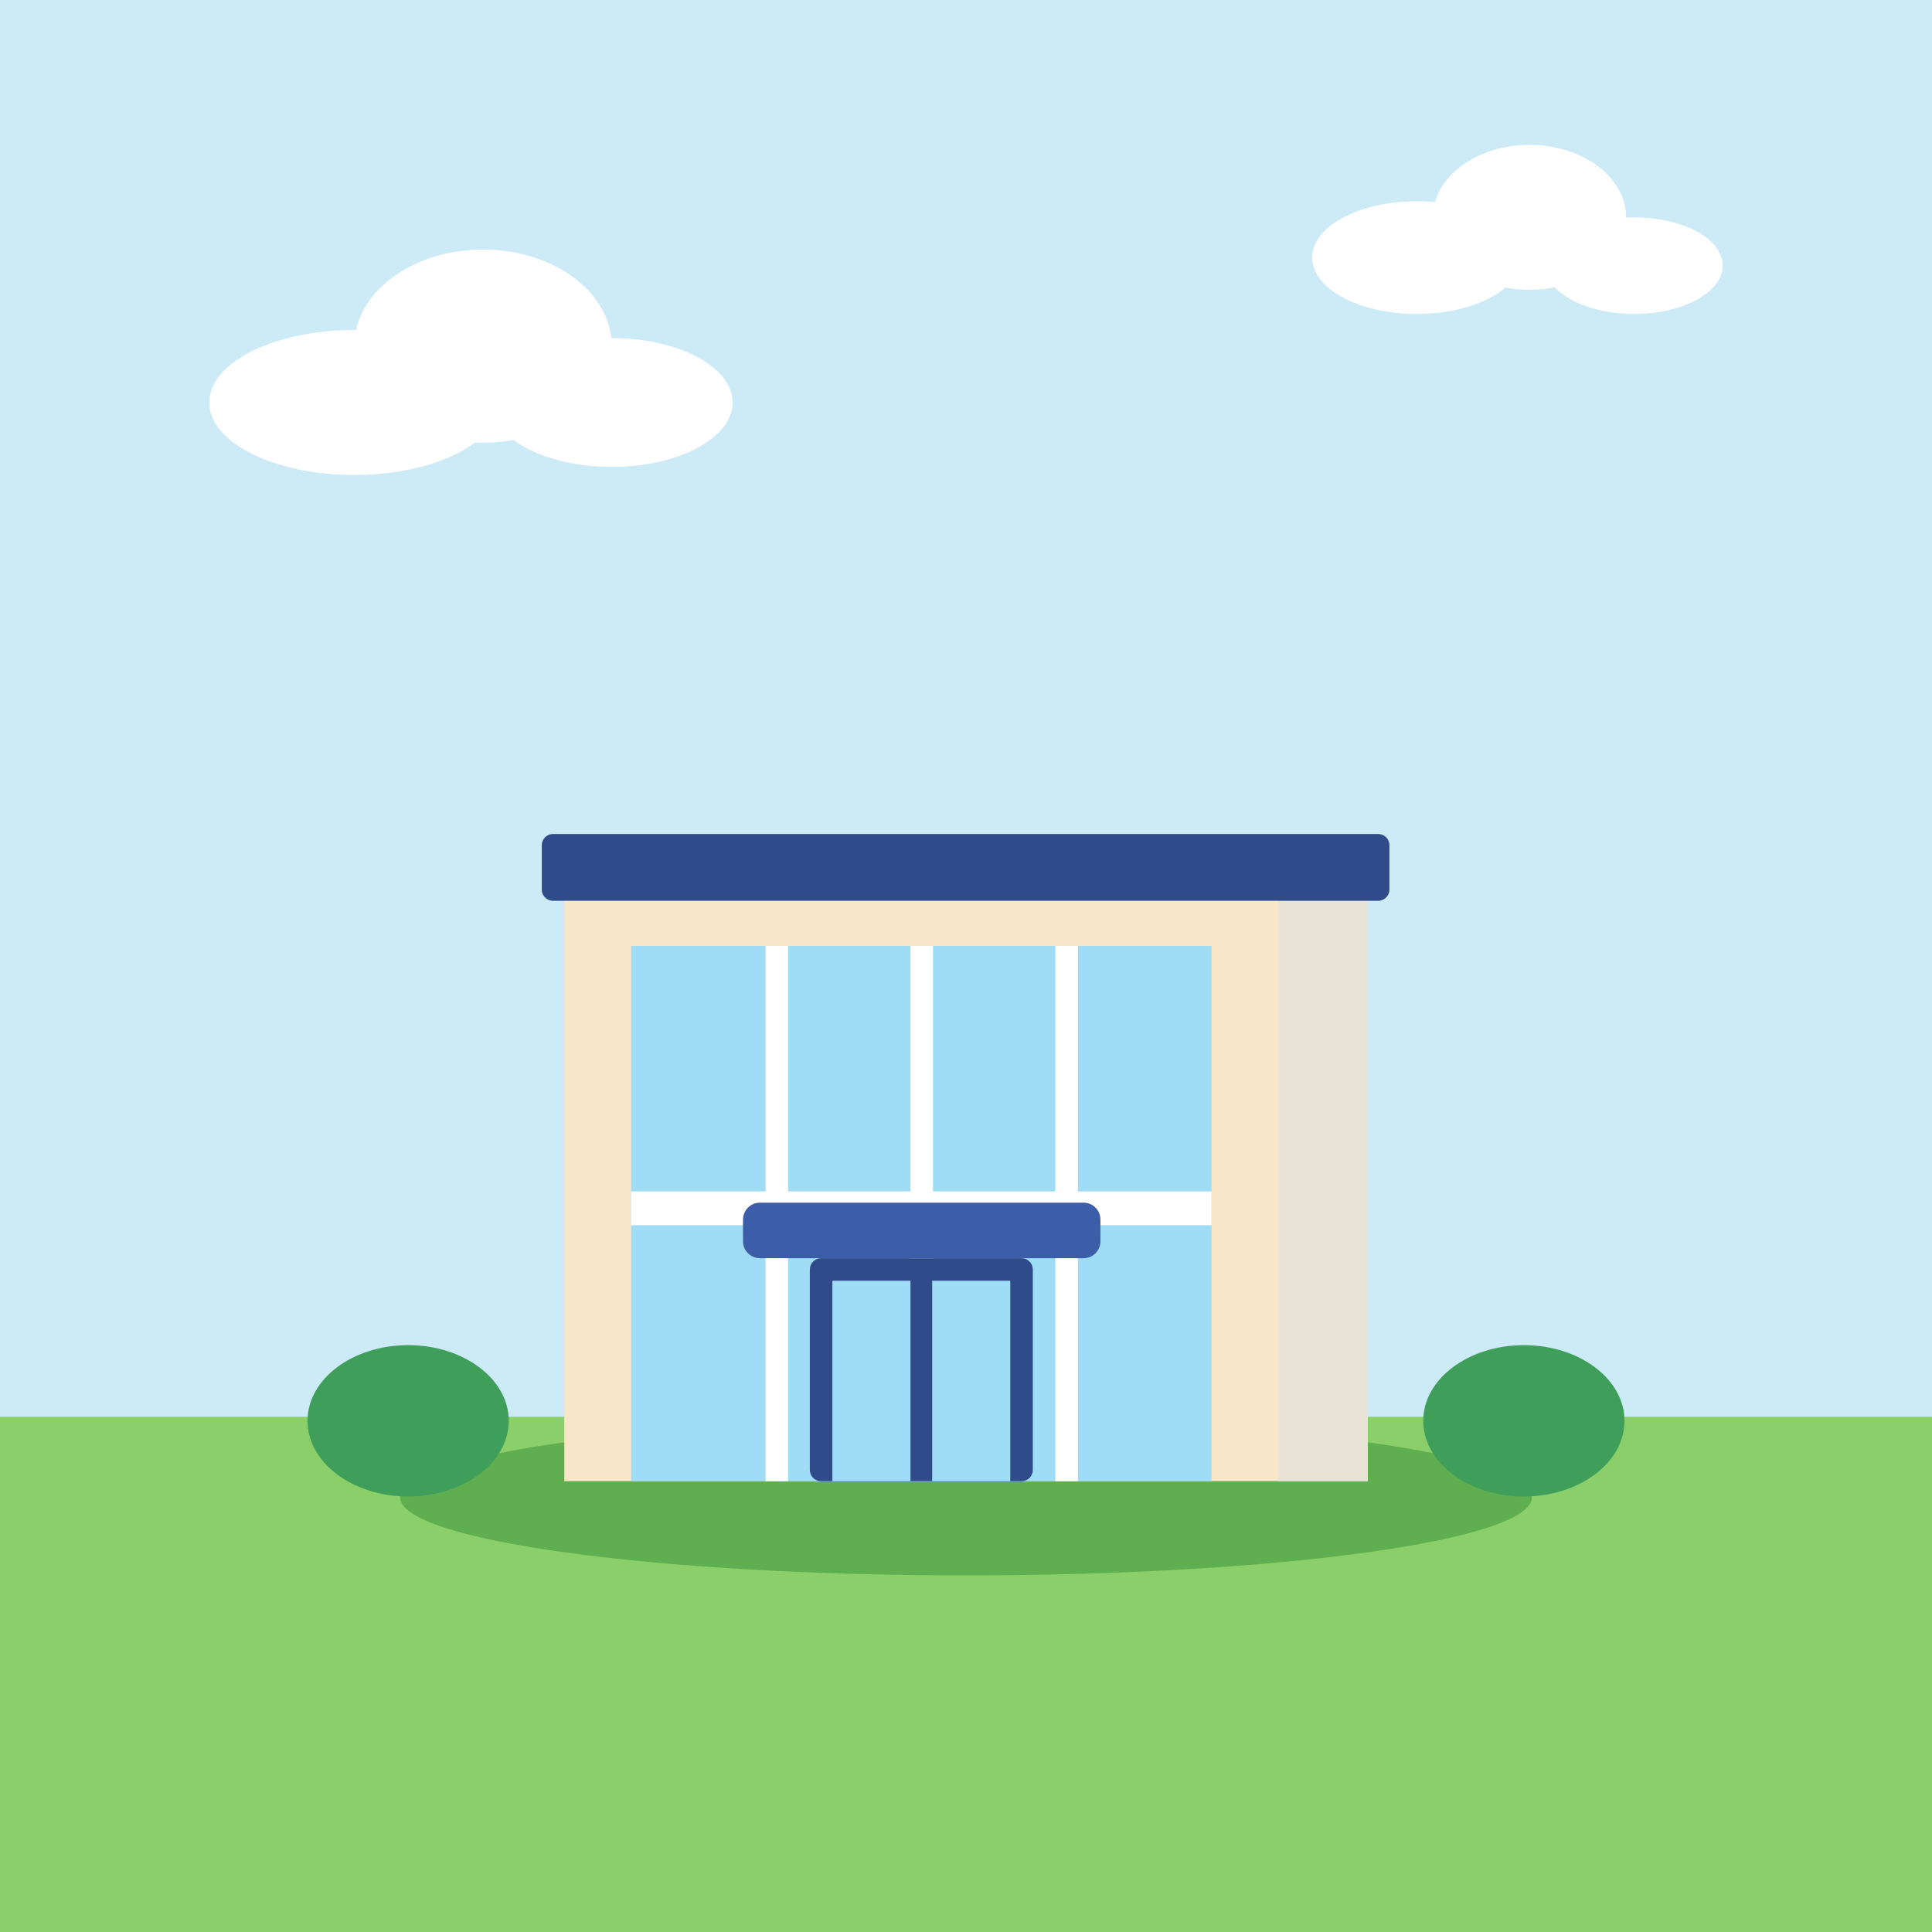
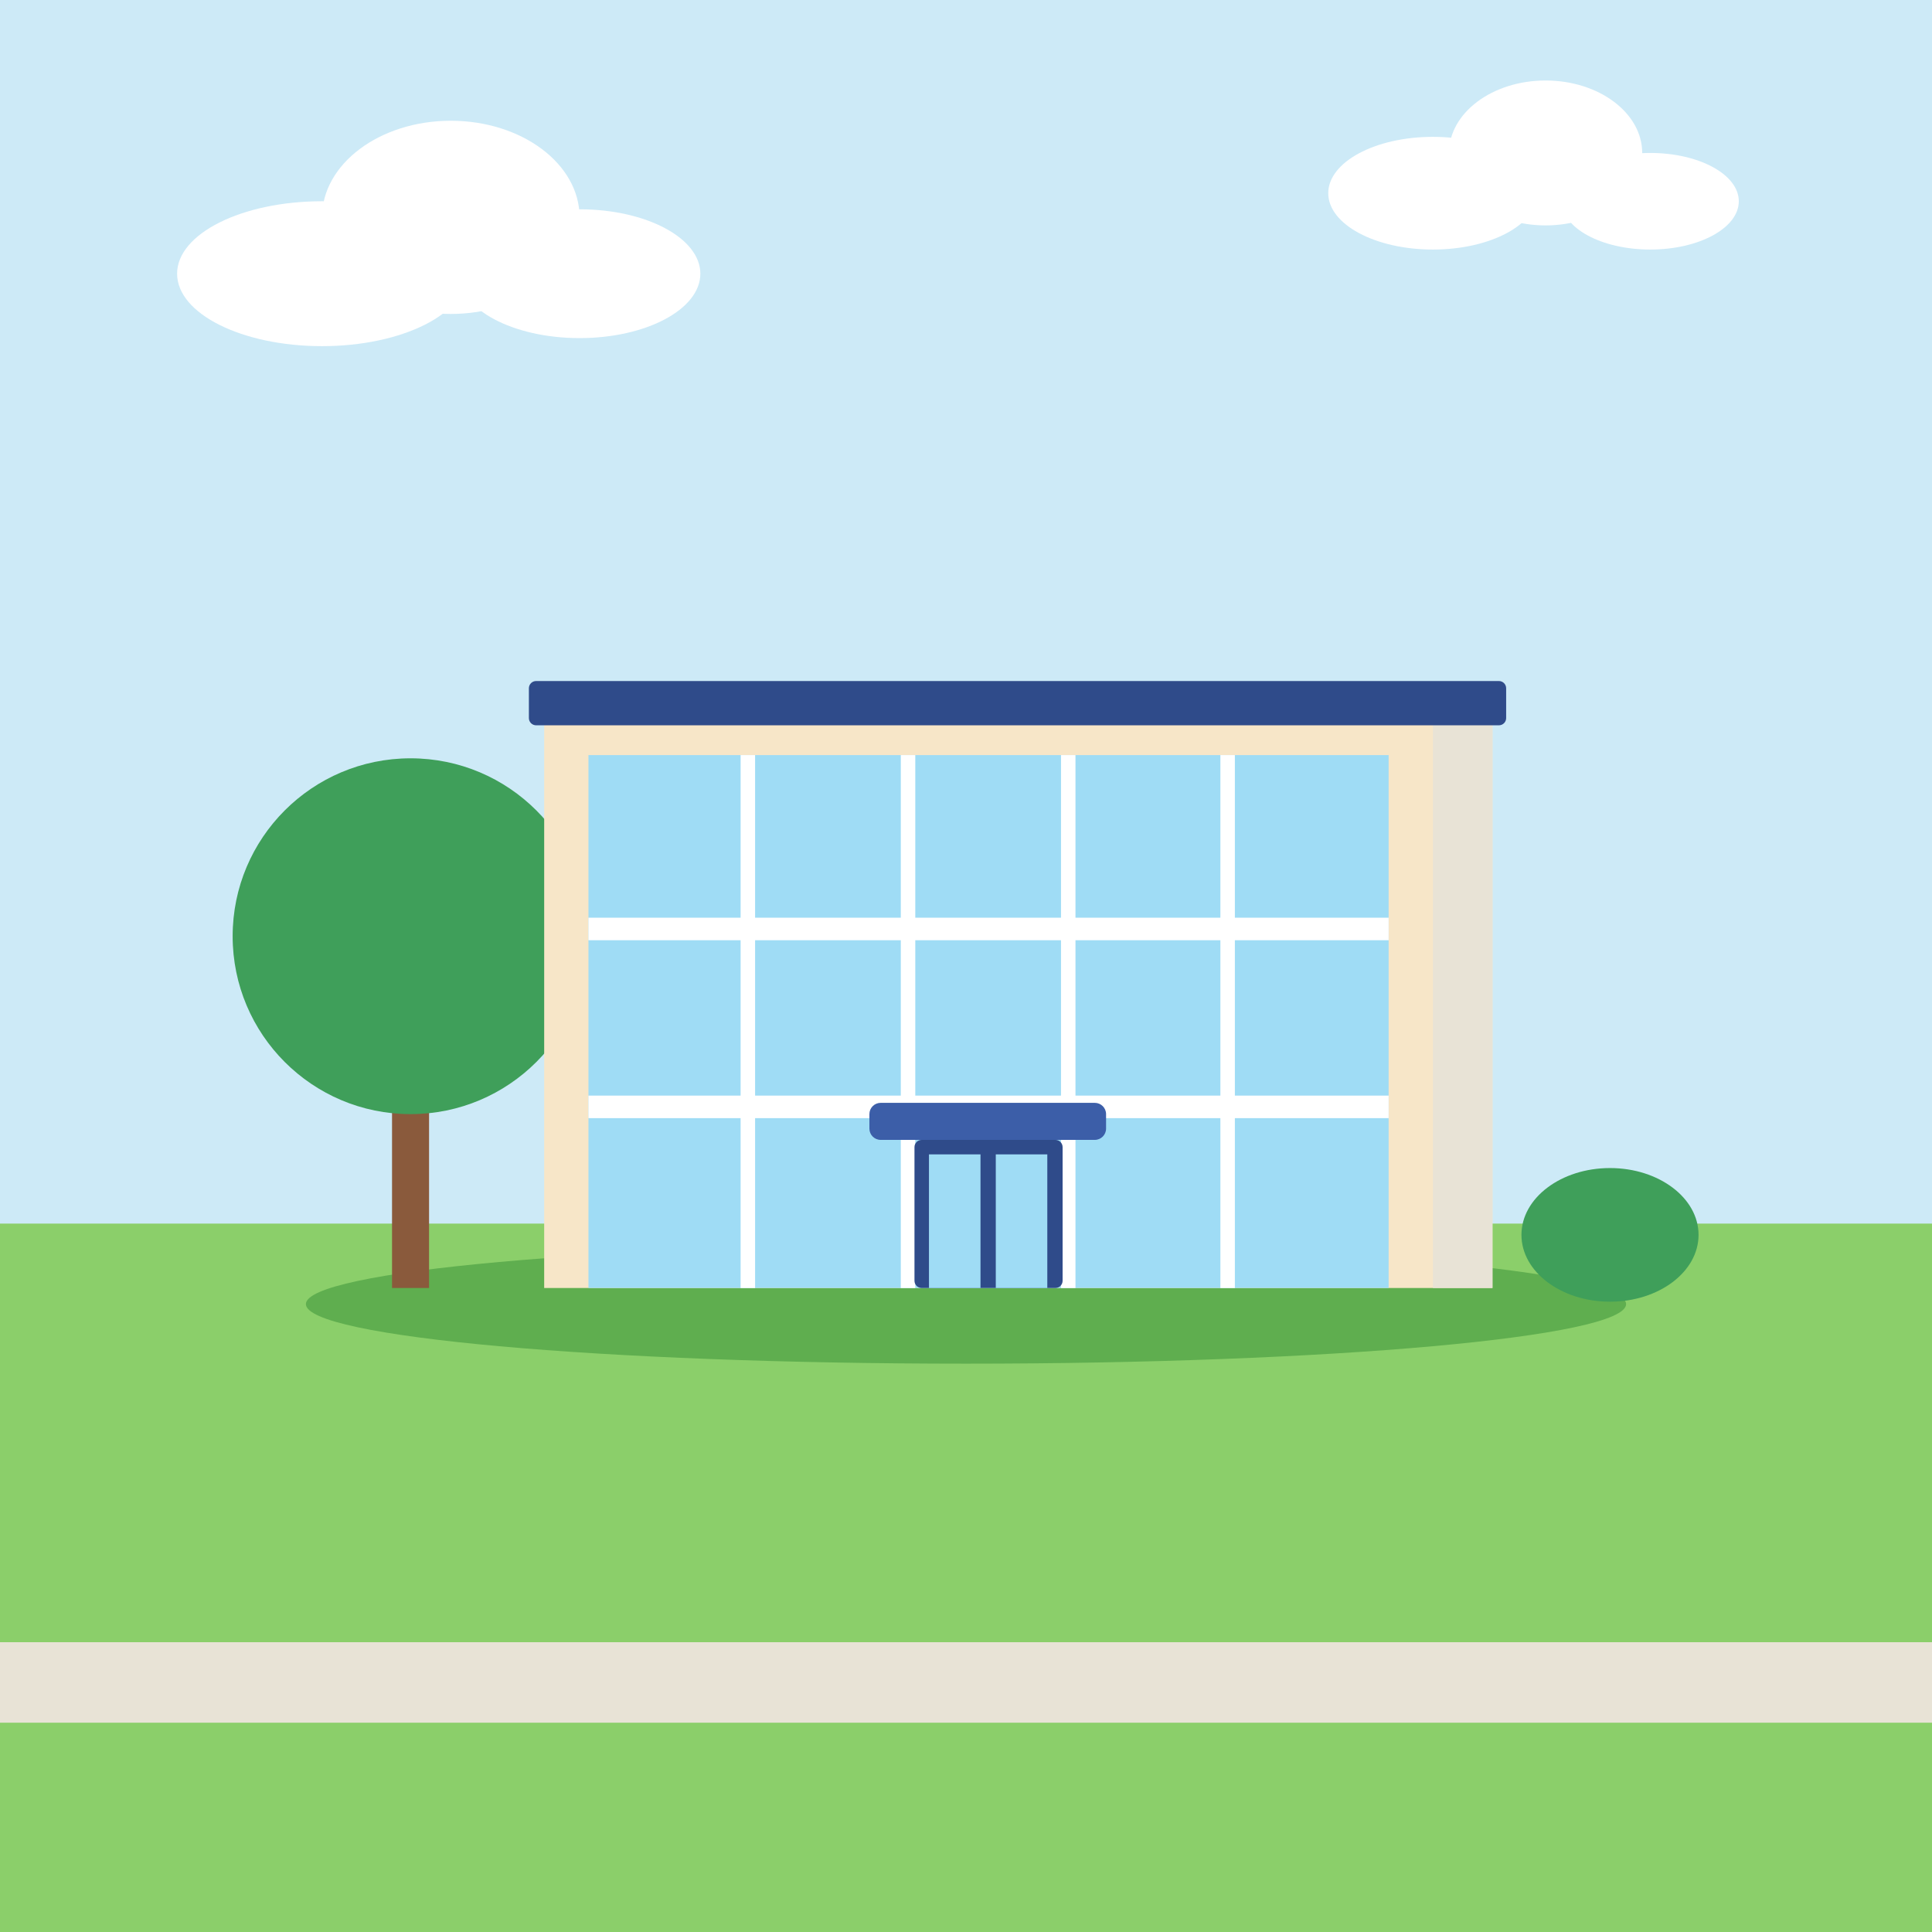
<svg xmlns="http://www.w3.org/2000/svg" viewBox="0 0 240 240">
  <rect x="0" y="0" width="240" height="240" fill="#cdeaf7" />
-   <ellipse cx="44" cy="50" rx="18" ry="9" fill="#ffffff" />
-   <ellipse cx="60" cy="43" rx="16" ry="12" fill="#ffffff" />
-   <ellipse cx="76" cy="50" rx="15" ry="8" fill="#ffffff" />
-   <ellipse cx="176" cy="32" rx="13" ry="7" fill="#ffffff" />
-   <ellipse cx="190" cy="27" rx="12" ry="9" fill="#ffffff" />
-   <ellipse cx="203" cy="33" rx="11" ry="6" fill="#ffffff" />
-   <rect x="0" y="176" width="240" height="64" fill="#8bcf6a" />
-   <ellipse cx="120" cy="186" rx="70.3" ry="9.7" fill="#5fae4f" />
-   <ellipse cx="50.7" cy="176.5" rx="12.5" ry="9.4" fill="#3f9f5a" />
-   <rect x="70.1" y="109.2" width="99.8" height="74.8" fill="#f7e6c8" />
-   <rect x="158.8" y="109.2" width="11.1" height="74.8" fill="#e8e3d6" />
-   <rect x="67.3" y="103.6" width="105.3" height="8.3" rx="1.4" fill="#2f4b8a" />
-   <rect x="78.4" y="117.5" width="72.1" height="66.5" fill="#9fdcf5" />
-   <rect x="78.4" y="148" width="72.1" height="4.2" fill="#ffffff" />
-   <rect x="95.1" y="117.5" width="2.8" height="66.5" fill="#ffffff" />
-   <rect x="113.1" y="117.5" width="2.8" height="66.5" fill="#ffffff" />
-   <rect x="131.1" y="117.5" width="2.8" height="66.5" fill="#ffffff" />
-   <rect x="100.6" y="156.3" width="27.7" height="27.7" rx="1.4" fill="#2f4b8a" />
-   <rect x="103.4" y="159.1" width="9.7" height="24.9" fill="#9fdcf5" />
-   <rect x="115.8" y="159.1" width="9.7" height="24.9" fill="#9fdcf5" />
-   <rect x="92.3" y="149.4" width="44.4" height="6.9" rx="2.1" fill="#3c5ea8" />
-   <ellipse cx="189.3" cy="176.5" rx="12.5" ry="9.4" fill="#3f9f5a" />
+   <ellipse cx="40" cy="34" rx="18" ry="9" fill="#ffffff" />
+   <ellipse cx="56" cy="27" rx="16" ry="12" fill="#ffffff" />
+   <ellipse cx="72" cy="34" rx="15" ry="8" fill="#ffffff" />
+   <ellipse cx="178" cy="24" rx="13" ry="7" fill="#ffffff" />
+   <ellipse cx="192" cy="19" rx="12" ry="9" fill="#ffffff" />
+   <ellipse cx="205" cy="25" rx="11" ry="6" fill="#ffffff" />
+   <rect x="0" y="152" width="240" height="88" fill="#8bcf6a" />
+   <rect x="0" y="204" width="240" height="10" fill="#e8e3d6" />
+   <ellipse cx="120" cy="162" rx="82" ry="7.4" fill="#5fae4f" />
+   <rect x="48.7" y="127.8" width="4.6" height="32.2" fill="#8a5a3c" />
+   <circle cx="51" cy="116.3" r="22.1" fill="#3f9f5a" />
+   <rect x="67.6" y="88.2" width="117.8" height="71.8" fill="#f7e6c8" />
+   <rect x="178" y="88.2" width="7.4" height="71.8" fill="#e8e3d6" />
+   <rect x="65.7" y="84.6" width="121.4" height="5.5" rx="0.9" fill="#2f4b8a" />
+   <rect x="73.1" y="93.8" width="99.4" height="66.2" fill="#9fdcf5" />
+   <rect x="73.1" y="136.1" width="99.4" height="2.8" fill="#ffffff" />
+   <rect x="73.1" y="114" width="99.4" height="2.8" fill="#ffffff" />
+   <rect x="92" y="93.8" width="1.8" height="66.2" fill="#ffffff" />
+   <rect x="111.9" y="93.8" width="1.8" height="66.2" fill="#ffffff" />
+   <rect x="131.8" y="93.8" width="1.8" height="66.2" fill="#ffffff" />
+   <rect x="151.6" y="93.8" width="1.8" height="66.2" fill="#ffffff" />
+   <rect x="113.6" y="141.6" width="18.4" height="18.4" rx="0.9" fill="#2f4b8a" />
+   <rect x="115.4" y="143.4" width="6.4" height="16.6" fill="#9fdcf5" />
+   <rect x="123.7" y="143.4" width="6.4" height="16.6" fill="#9fdcf5" />
+   <rect x="108" y="137" width="29.4" height="4.6" rx="1.4" fill="#3c5ea8" />
+   <ellipse cx="200" cy="153.4" rx="11" ry="8.3" fill="#3f9f5a" />
</svg>
